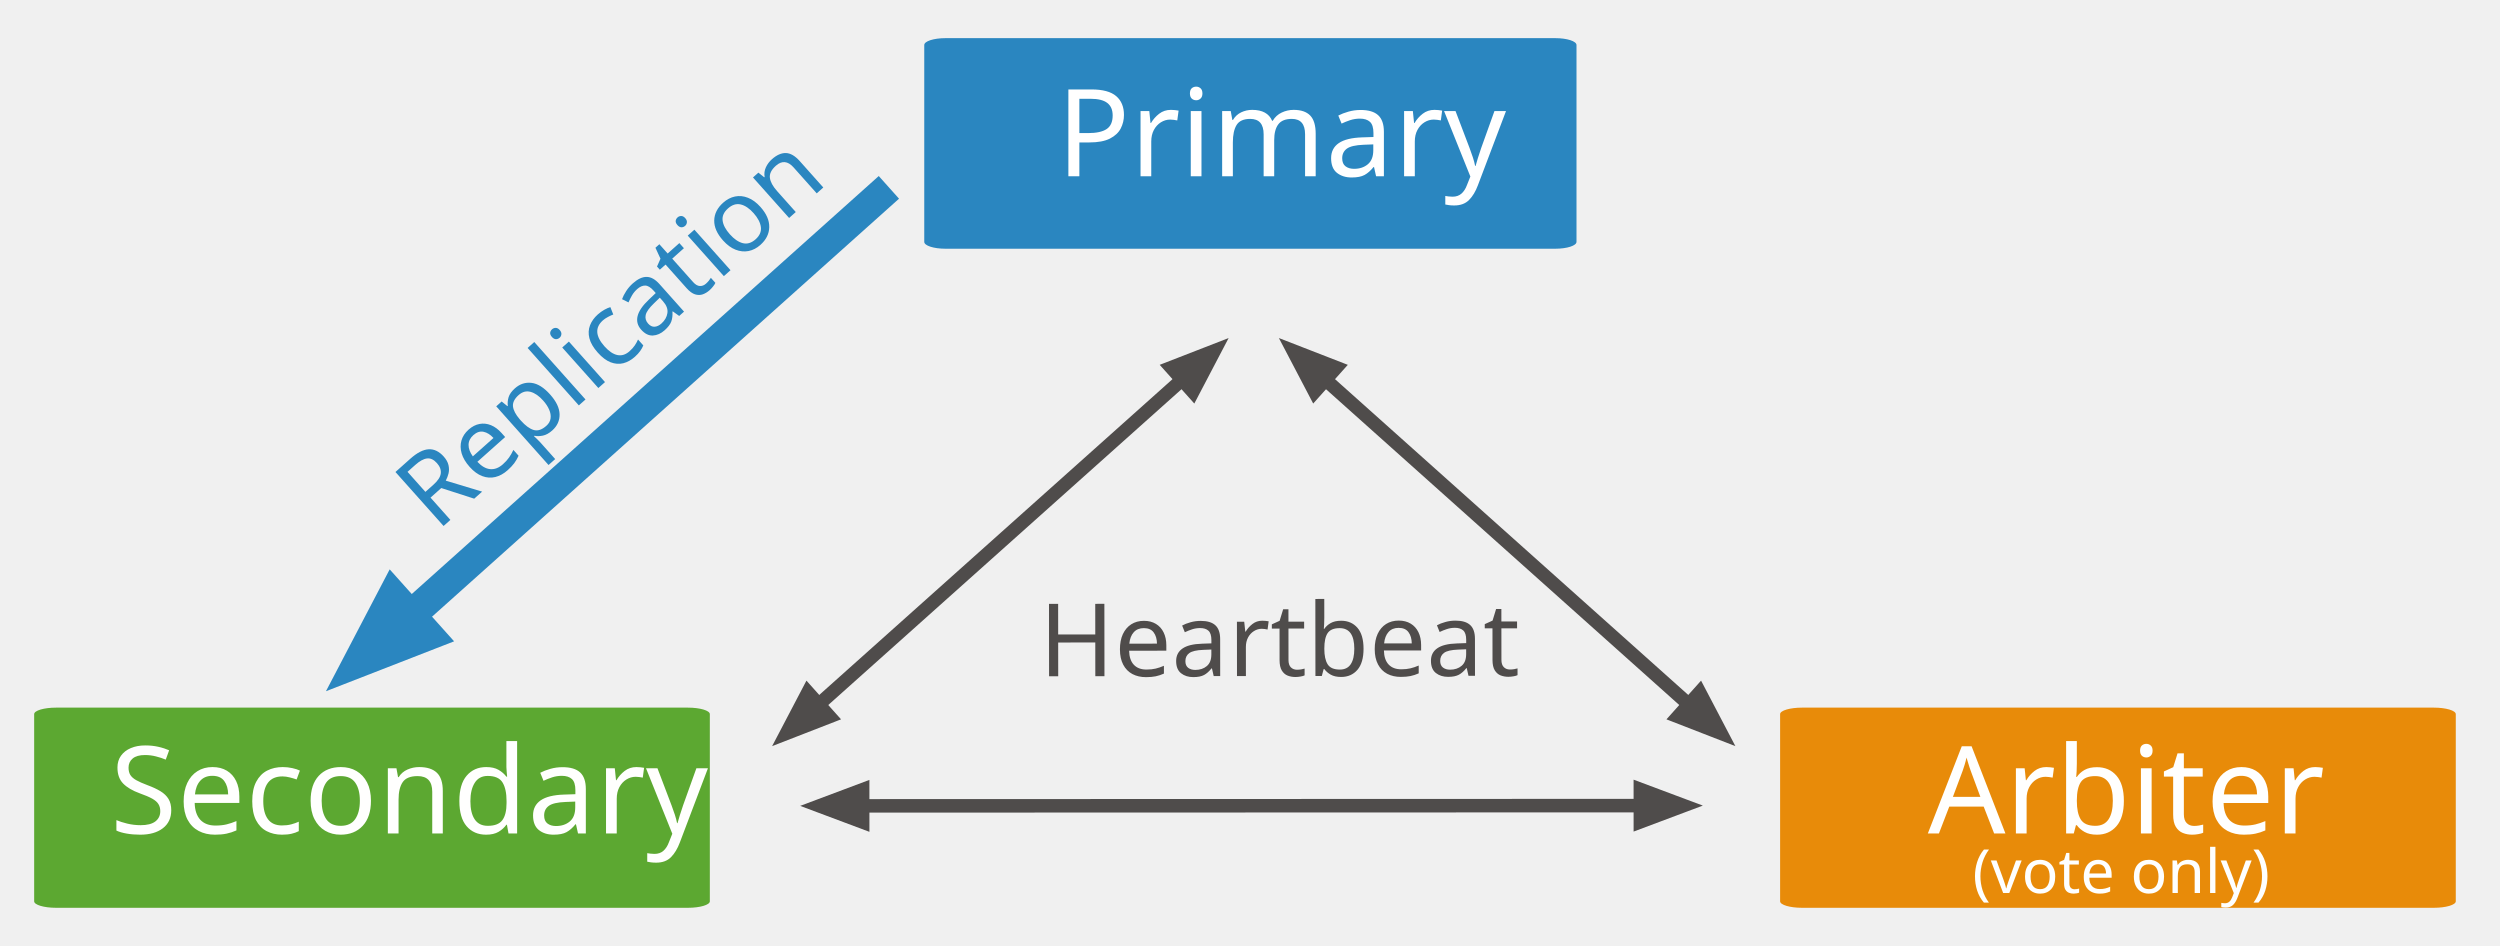
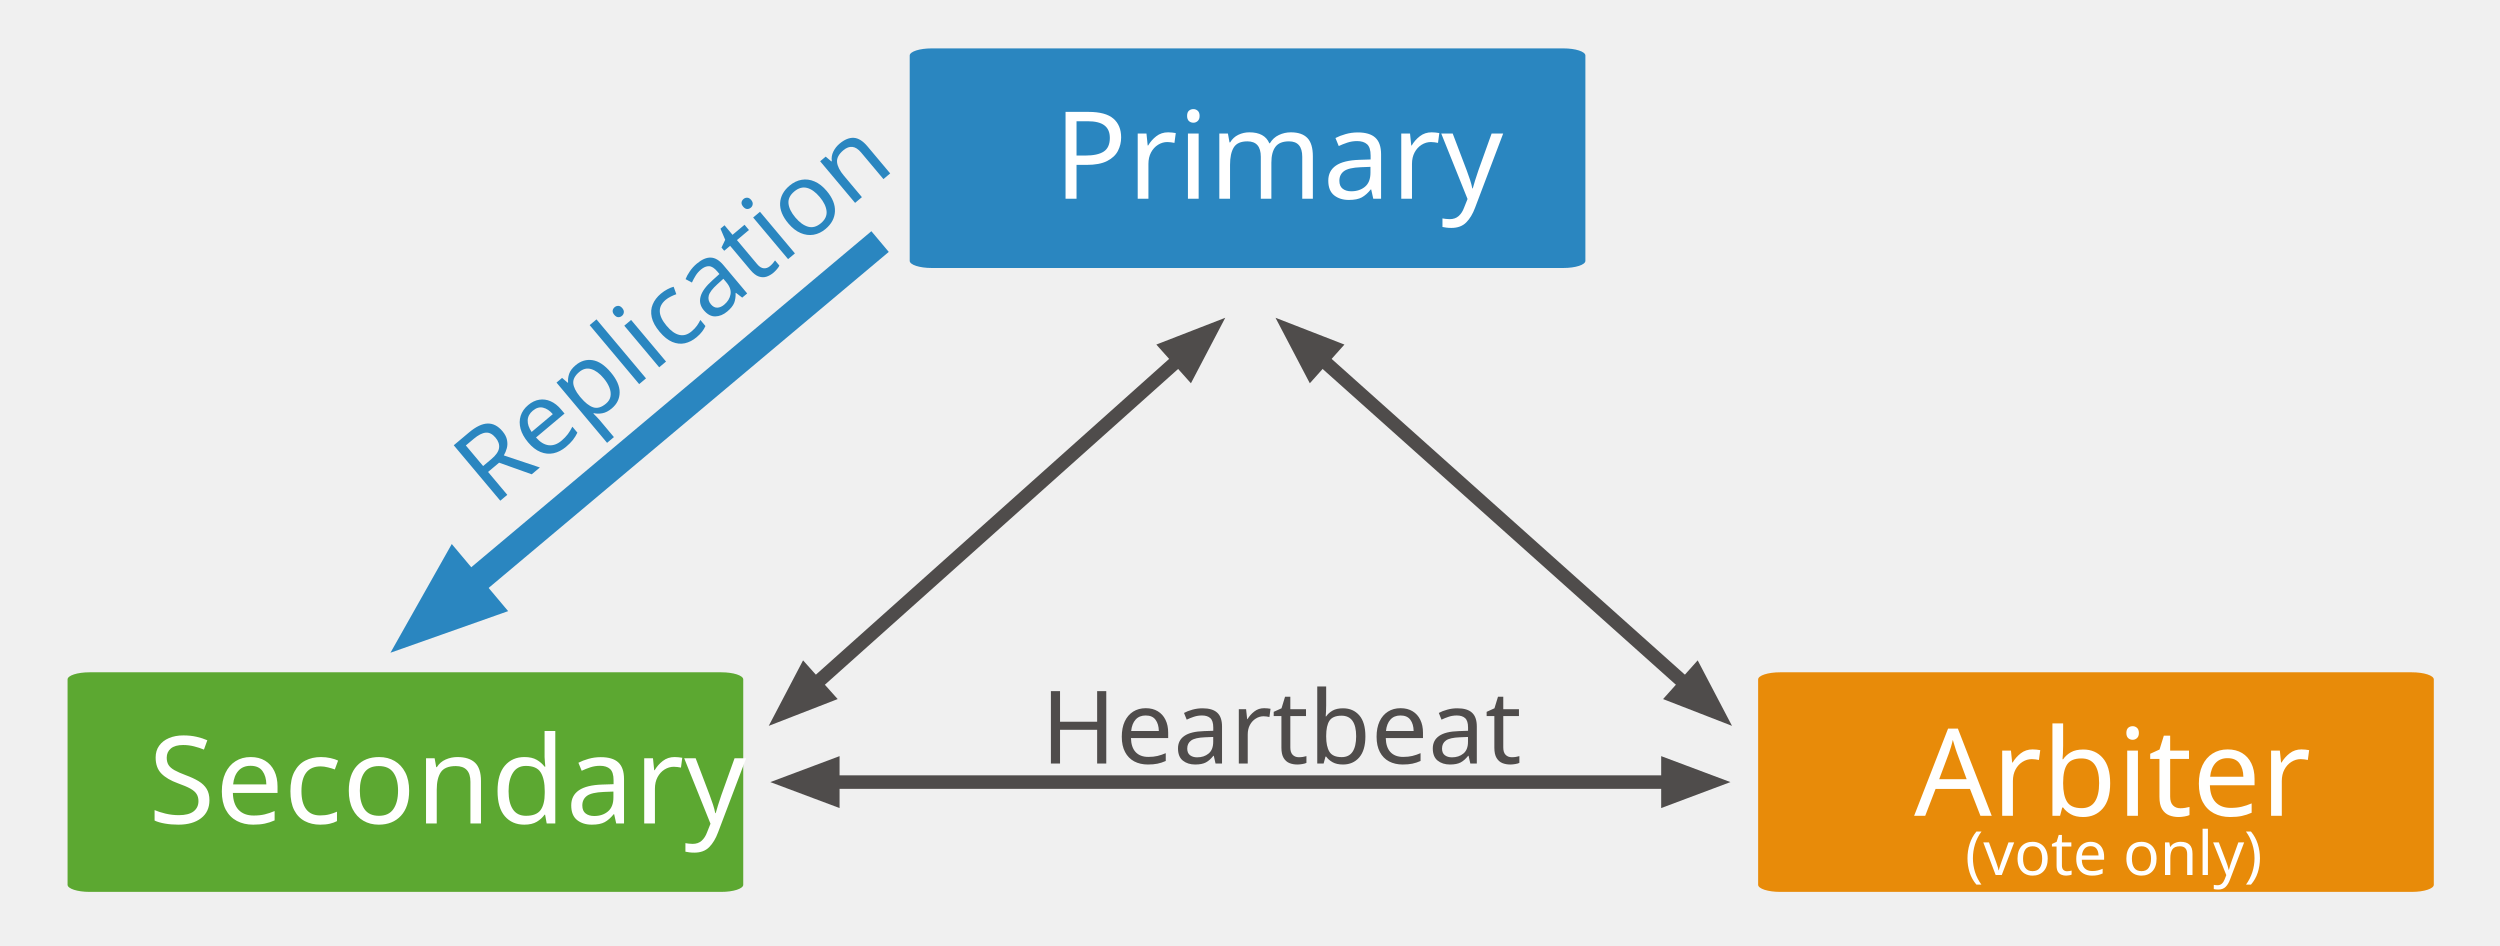
<svg xmlns="http://www.w3.org/2000/svg" version="1.1" x="0px" y="0px" width="740" height="280" viewBox="0, 0, 740, 280">
  <g id="Layer 1">
    <g>
-       <path d="M210.111,211.381 C210.111,210.319 207.206,209.458 203.615,209.458 L16.607,209.458 C13.021,209.458 10.111,210.319 10.111,211.381 L10.111,266.783 C10.111,267.846 13.021,268.708 16.607,268.708 L203.615,268.708 C207.206,268.708 210.111,267.846 210.111,266.783 L210.111,211.381" fill="#5CA831" />
-       <text transform="matrix(1, -0, 0, 1, 110.111, 241.208)">
-         <tspan x="-77.5" y="5.5" font-family="GillSans" font-size="36" fill="#FFFFFE">Secondary</tspan>
-       </text>
-     </g>
-     <text transform="matrix(1, -0.001, 0.001, 1, 370.111, 190.111)">
-       <tspan x="-62.5" y="10" font-family="GillSans" font-size="30" fill="#4F4C4B">Heartbeat</tspan>
-     </text>
-     <text transform="matrix(0.746, -0.665, 0.665, 0.746, 179.574, 105.907)">
-       <tspan x="-72.115" y="5.043" font-family="GillSans" font-size="30" fill="#2A86C0">Replication</tspan>
-     </text>
-     <g>
-       <path d="M255.345,238.536 L485.545,238.463" fill-opacity="0" stroke="#4F4C4B" stroke-width="4" />
-       <path d="M255.343,233.736 L242.545,238.54 L255.346,243.336 z" fill="#4F4C4B" fill-opacity="1" stroke="#4F4C4B" stroke-width="4" stroke-opacity="1" />
-       <path d="M485.546,243.263 L498.345,238.459 L485.543,233.663 z" fill="#4F4C4B" fill-opacity="1" stroke="#4F4C4B" stroke-width="4" stroke-opacity="1" />
+       <path d="M498.884,202.528 L391.338,106.388" fill-opacity="0" stroke="#4F4C4B" stroke-width="4" />
+       <path d="M495.685,206.106 L508.427,211.058 L502.083,198.949 z" fill="#4F4C4B" fill-opacity="1" stroke="#4F4C4B" stroke-width="4" stroke-opacity="1" />
+       <path d="M394.537,102.809 L381.795,97.857 L388.139,109.966 z" fill="#4F4C4B" fill-opacity="1" stroke="#4F4C4B" stroke-width="4" stroke-opacity="1" />
    </g>
    <g>
-       <path d="M499.884,208.528 L392.338,112.388" fill-opacity="0" stroke="#4F4C4B" stroke-width="4" />
-       <path d="M496.685,212.106 L509.427,217.058 L503.083,204.949 z" fill="#4F4C4B" fill-opacity="1" stroke="#4F4C4B" stroke-width="4" stroke-opacity="1" />
-       <path d="M395.537,108.809 L382.795,103.857 L389.139,115.966 z" fill="#4F4C4B" fill-opacity="1" stroke="#4F4C4B" stroke-width="4" stroke-opacity="1" />
+       <path d="M241.338,202.528 L348.884,106.388" fill-opacity="0" stroke="#4F4C4B" stroke-width="4" />
+       <path d="M238.139,198.949 L231.795,211.058 L244.537,206.106 z" fill="#4F4C4B" fill-opacity="1" stroke="#4F4C4B" stroke-width="4" stroke-opacity="1" />
+       <path d="M352.083,109.966 L358.427,97.857 L345.685,102.809 z" fill="#4F4C4B" fill-opacity="1" stroke="#4F4C4B" stroke-width="4" stroke-opacity="1" />
    </g>
    <g>
-       <path d="M242.338,208.528 L349.884,112.388" fill-opacity="0" stroke="#4F4C4B" stroke-width="4" />
-       <path d="M239.139,204.949 L232.795,217.058 L245.537,212.106 z" fill="#4F4C4B" fill-opacity="1" stroke="#4F4C4B" stroke-width="4" stroke-opacity="1" />
-       <path d="M353.083,115.966 L359.427,103.857 L346.685,108.809 z" fill="#4F4C4B" fill-opacity="1" stroke="#4F4C4B" stroke-width="4" stroke-opacity="1" />
-     </g>
-     <g>
-       <path d="M263.111,55.458 L121.527,182.184" fill-opacity="0" stroke="#2A86C0" stroke-width="9" />
-       <path d="M116.325,176.372 L106.029,196.056 L126.73,187.996 z" fill="#2A86C0" fill-opacity="1" stroke="#2A86C0" stroke-width="9" stroke-opacity="1" />
-     </g>
-     <g>
-       <path d="M466.643,13.316 C466.643,12.198 463.838,11.292 460.372,11.292 L279.851,11.292 C276.389,11.292 273.58,12.198 273.58,13.316 L273.58,71.598 C273.58,72.716 276.389,73.623 279.851,73.623 L460.372,73.623 C463.838,73.623 466.643,72.716 466.643,71.598 L466.643,13.316" fill="#2A86C0" />
-       <text transform="matrix(1, 0, 0, 1, 370.111, 42.458)">
-         <tspan x="-57.357" y="9.72" font-family="GillSans" font-size="36" fill="#FFFFFF">Primary</tspan>
+       <path d="M220,201.11 C220,199.945 217.094,199 213.504,199 L26.496,199 C22.91,199 20,199.945 20,201.11 L20,261.888 C20,263.054 22.91,264 26.496,264 L213.504,264 C217.094,264 220,263.054 220,261.888 L220,201.11" fill="#5CA831" />
+       <text transform="matrix(1, -0, 0, 1, 120, 231.5)">
+         <tspan x="-76.087" y="12.242" font-family="GillSans" font-size="36" fill="#FFFFFE">Secondary</tspan>
      </text>
    </g>
    <g>
-       <path d="M726.912,211.381 C726.912,210.319 724.006,209.458 720.416,209.458 L533.408,209.458 C529.822,209.458 526.912,210.319 526.912,211.381 L526.912,266.783 C526.912,267.846 529.822,268.708 533.408,268.708 L720.416,268.708 C724.006,268.708 726.912,267.846 726.912,266.783 L726.912,211.381" fill="#E88B09" />
-       <text transform="matrix(1, -0, 0, 1, 626.912, 234.319)">
-         <tspan x="-56.273" y="12.389" font-family="GillSans" font-size="36" fill="#FFFFFE">Arbiter</tspan>
+       <text transform="matrix(0.766, -0.643, 0.643, 0.766, 202.275, 112.513)">
+         <tspan x="-67.354" y="-7.5" font-family="GillSans" font-size="30" fill="#2A86C0">Replication</tspan>
      </text>
-       <text transform="matrix(1, 0, 0, 1, 626.912, 258.019)">
-         <tspan x="-43.035" y="6.311" font-family="GillSans" font-size="18" fill="#FEFFFF">(vote only)</tspan>
+       <g>
+         <path d="M260.5,71.5 L139.002,173.536" fill-opacity="0" stroke="#2A86C0" stroke-width="8" />
+         <path d="M134.372,168.023 L124.299,185.884 L143.633,179.05 z" fill="#2A86C0" fill-opacity="1" stroke="#2A86C0" stroke-width="8" stroke-opacity="1" />
+       </g>
+     </g>
+     <g>
+       <path d="M469.274,16.434 C469.274,15.269 466.369,14.324 462.778,14.324 L275.77,14.324 C272.184,14.324 269.274,15.269 269.274,16.434 L269.274,77.212 C269.274,78.379 272.184,79.324 275.77,79.324 L462.778,79.324 C466.369,79.324 469.274,78.379 469.274,77.212 L469.274,16.434" fill="#2A86C0" />
+       <text transform="matrix(1, 0, 0, 1, 369.274, 46.824)">
+         <tspan x="-57.357" y="12" font-family="GillSans" font-size="36" fill="#FFFFFF">Primary</tspan>
+       </text>
+     </g>
+     <text transform="matrix(1, -0, 0, 1, 370, 216)">
+       <tspan x="-61.838" y="10" font-family="GillSans" font-size="30" fill="#4F4C4B">Heartbeat</tspan>
+     </text>
+     <g>
+       <path d="M246.511,231.5 L493.711,231.5" fill-opacity="0" stroke="#4F4C4B" stroke-width="4" />
+       <path d="M246.511,226.7 L233.711,231.5 L246.511,236.3 z" fill="#4F4C4B" fill-opacity="1" stroke="#4F4C4B" stroke-width="4" stroke-opacity="1" />
+       <path d="M493.711,236.3 L506.511,231.5 L493.711,226.7 z" fill="#4F4C4B" fill-opacity="1" stroke="#4F4C4B" stroke-width="4" stroke-opacity="1" />
+     </g>
+     <g>
+       <path d="M720.406,201.11 C720.406,199.945 717.501,199 713.91,199 L526.902,199 C523.316,199 520.406,199.945 520.406,201.11 L520.406,261.888 C520.406,263.054 523.316,264 526.902,264 L713.91,264 C717.501,264 720.406,263.054 720.406,261.888 L720.406,201.11" fill="#E88B09" />
+       <text transform="matrix(1, -0, 0, 1, 620.406, 229.479)">
+         <tspan x="-53.824" y="12" font-family="GillSans" font-size="36" fill="#FFFFFE">Arbiter</tspan>
+       </text>
+       <text transform="matrix(1, 0, 0, 1, 620.406, 254.816)">
+         <tspan x="-38.751" y="4.184" font-family="GillSans-Light" font-size="18" fill="#FFFFFF">(vote only)</tspan>
      </text>
    </g>
  </g>
  <defs />
</svg>
